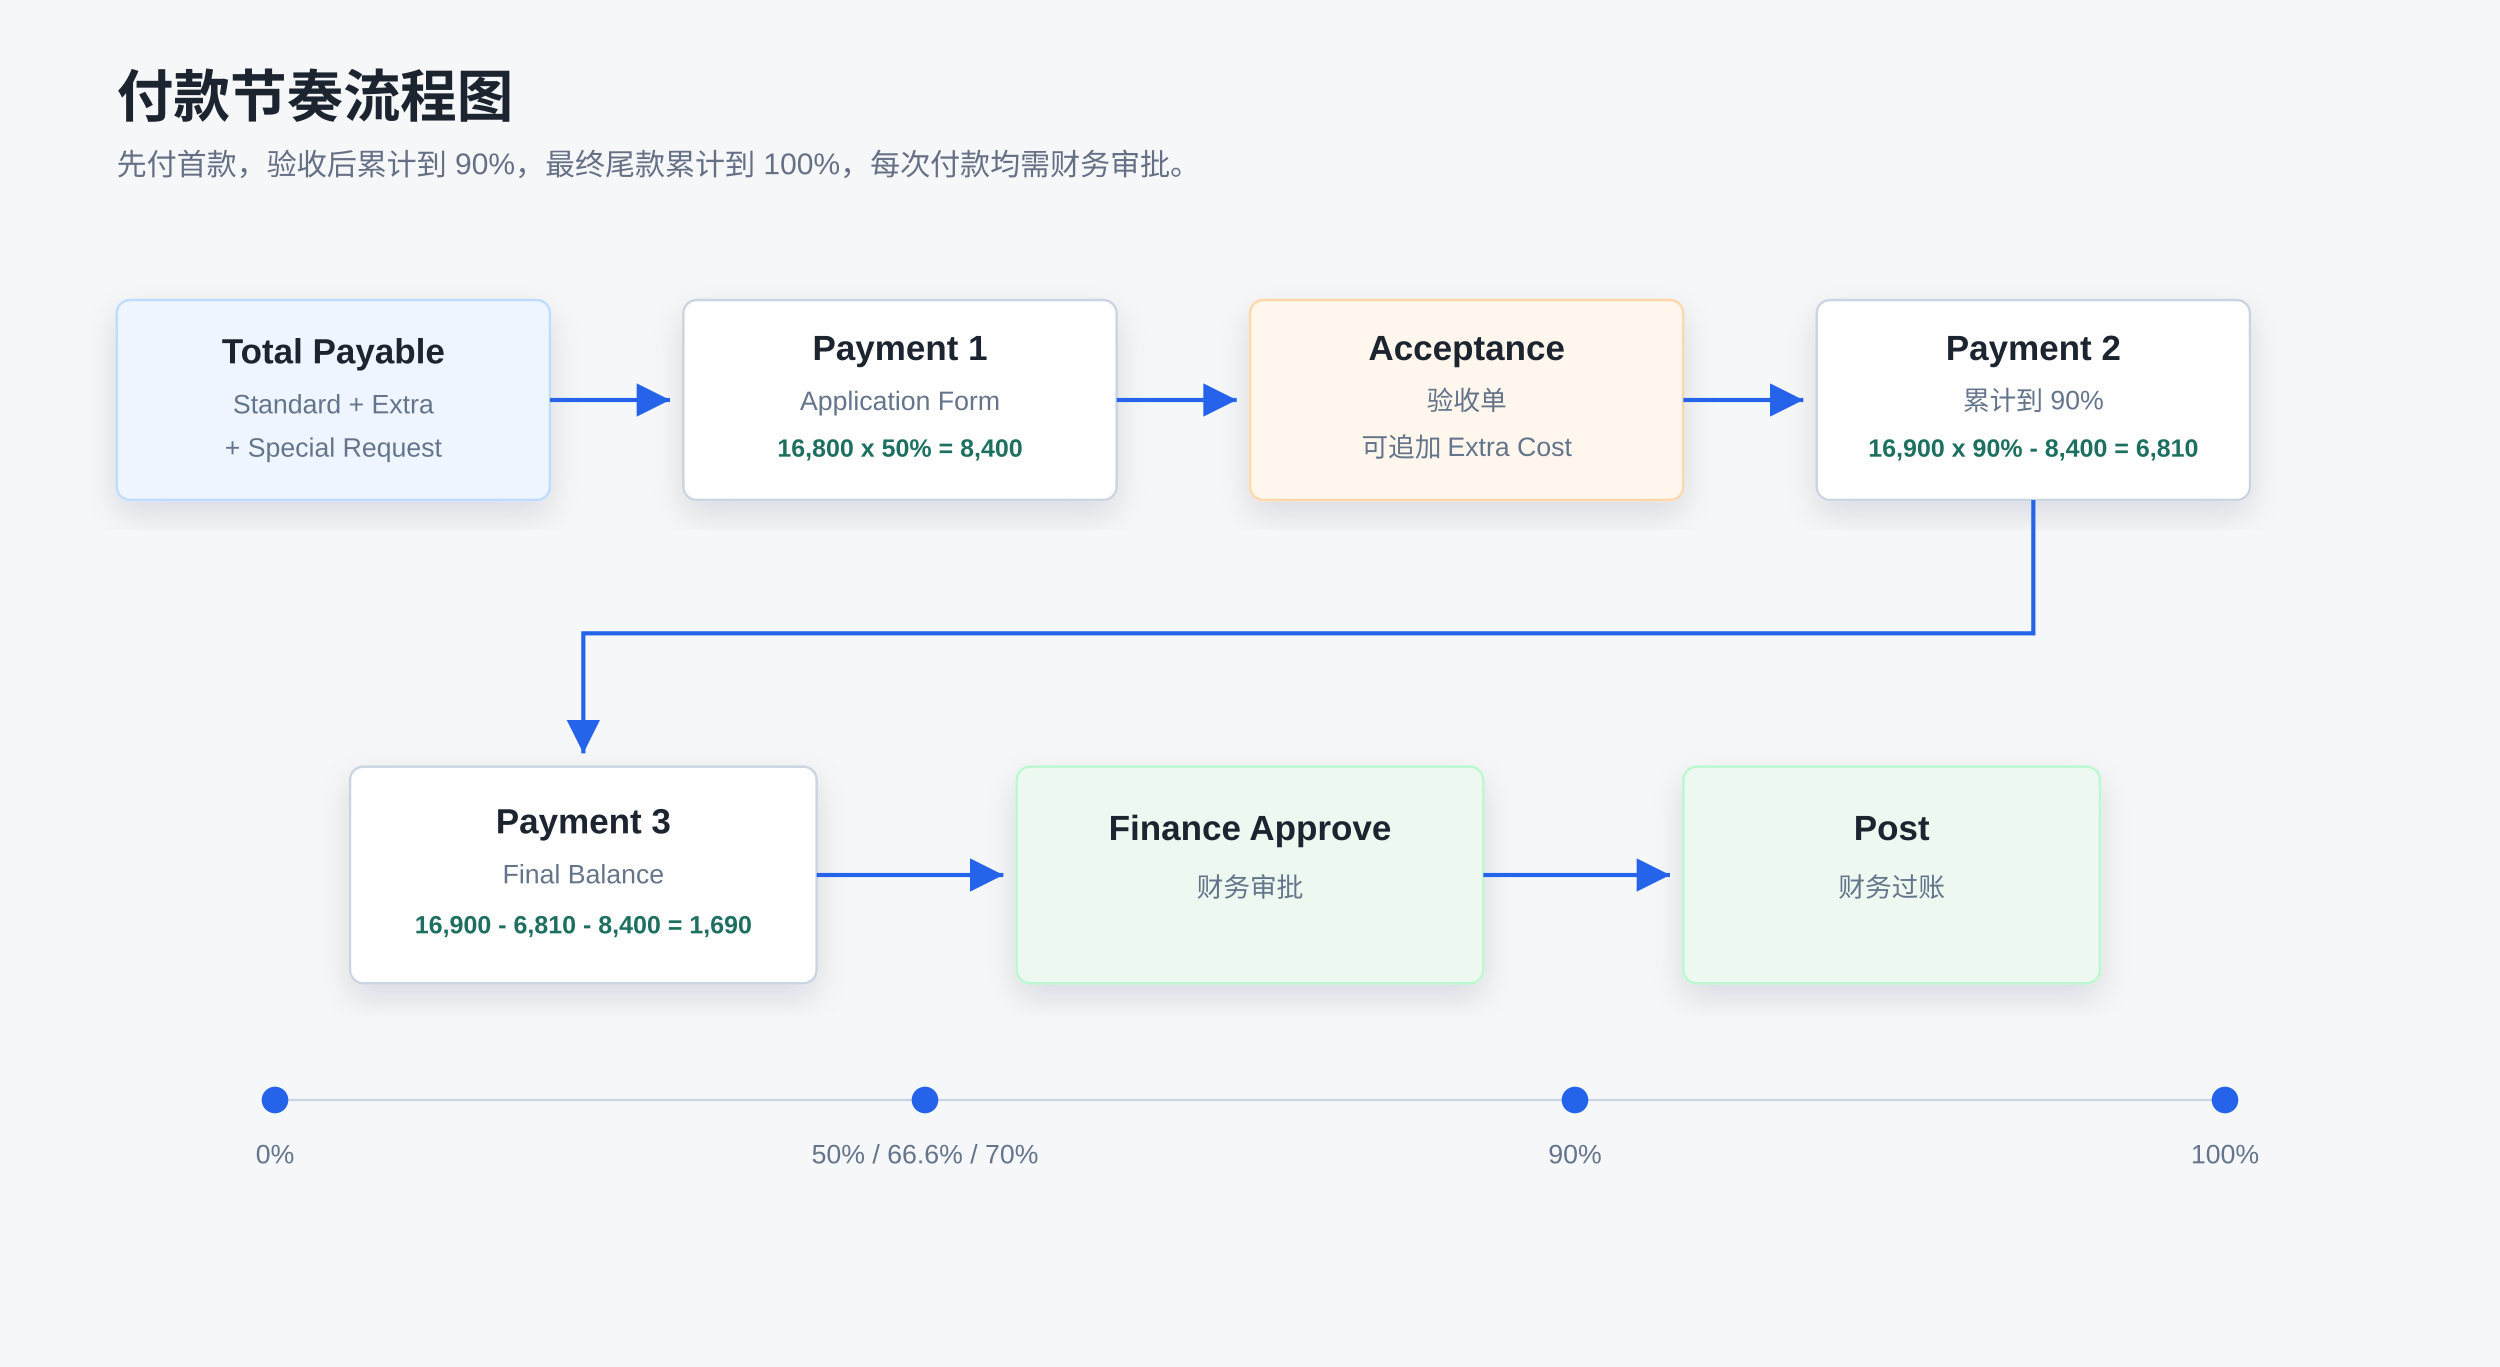
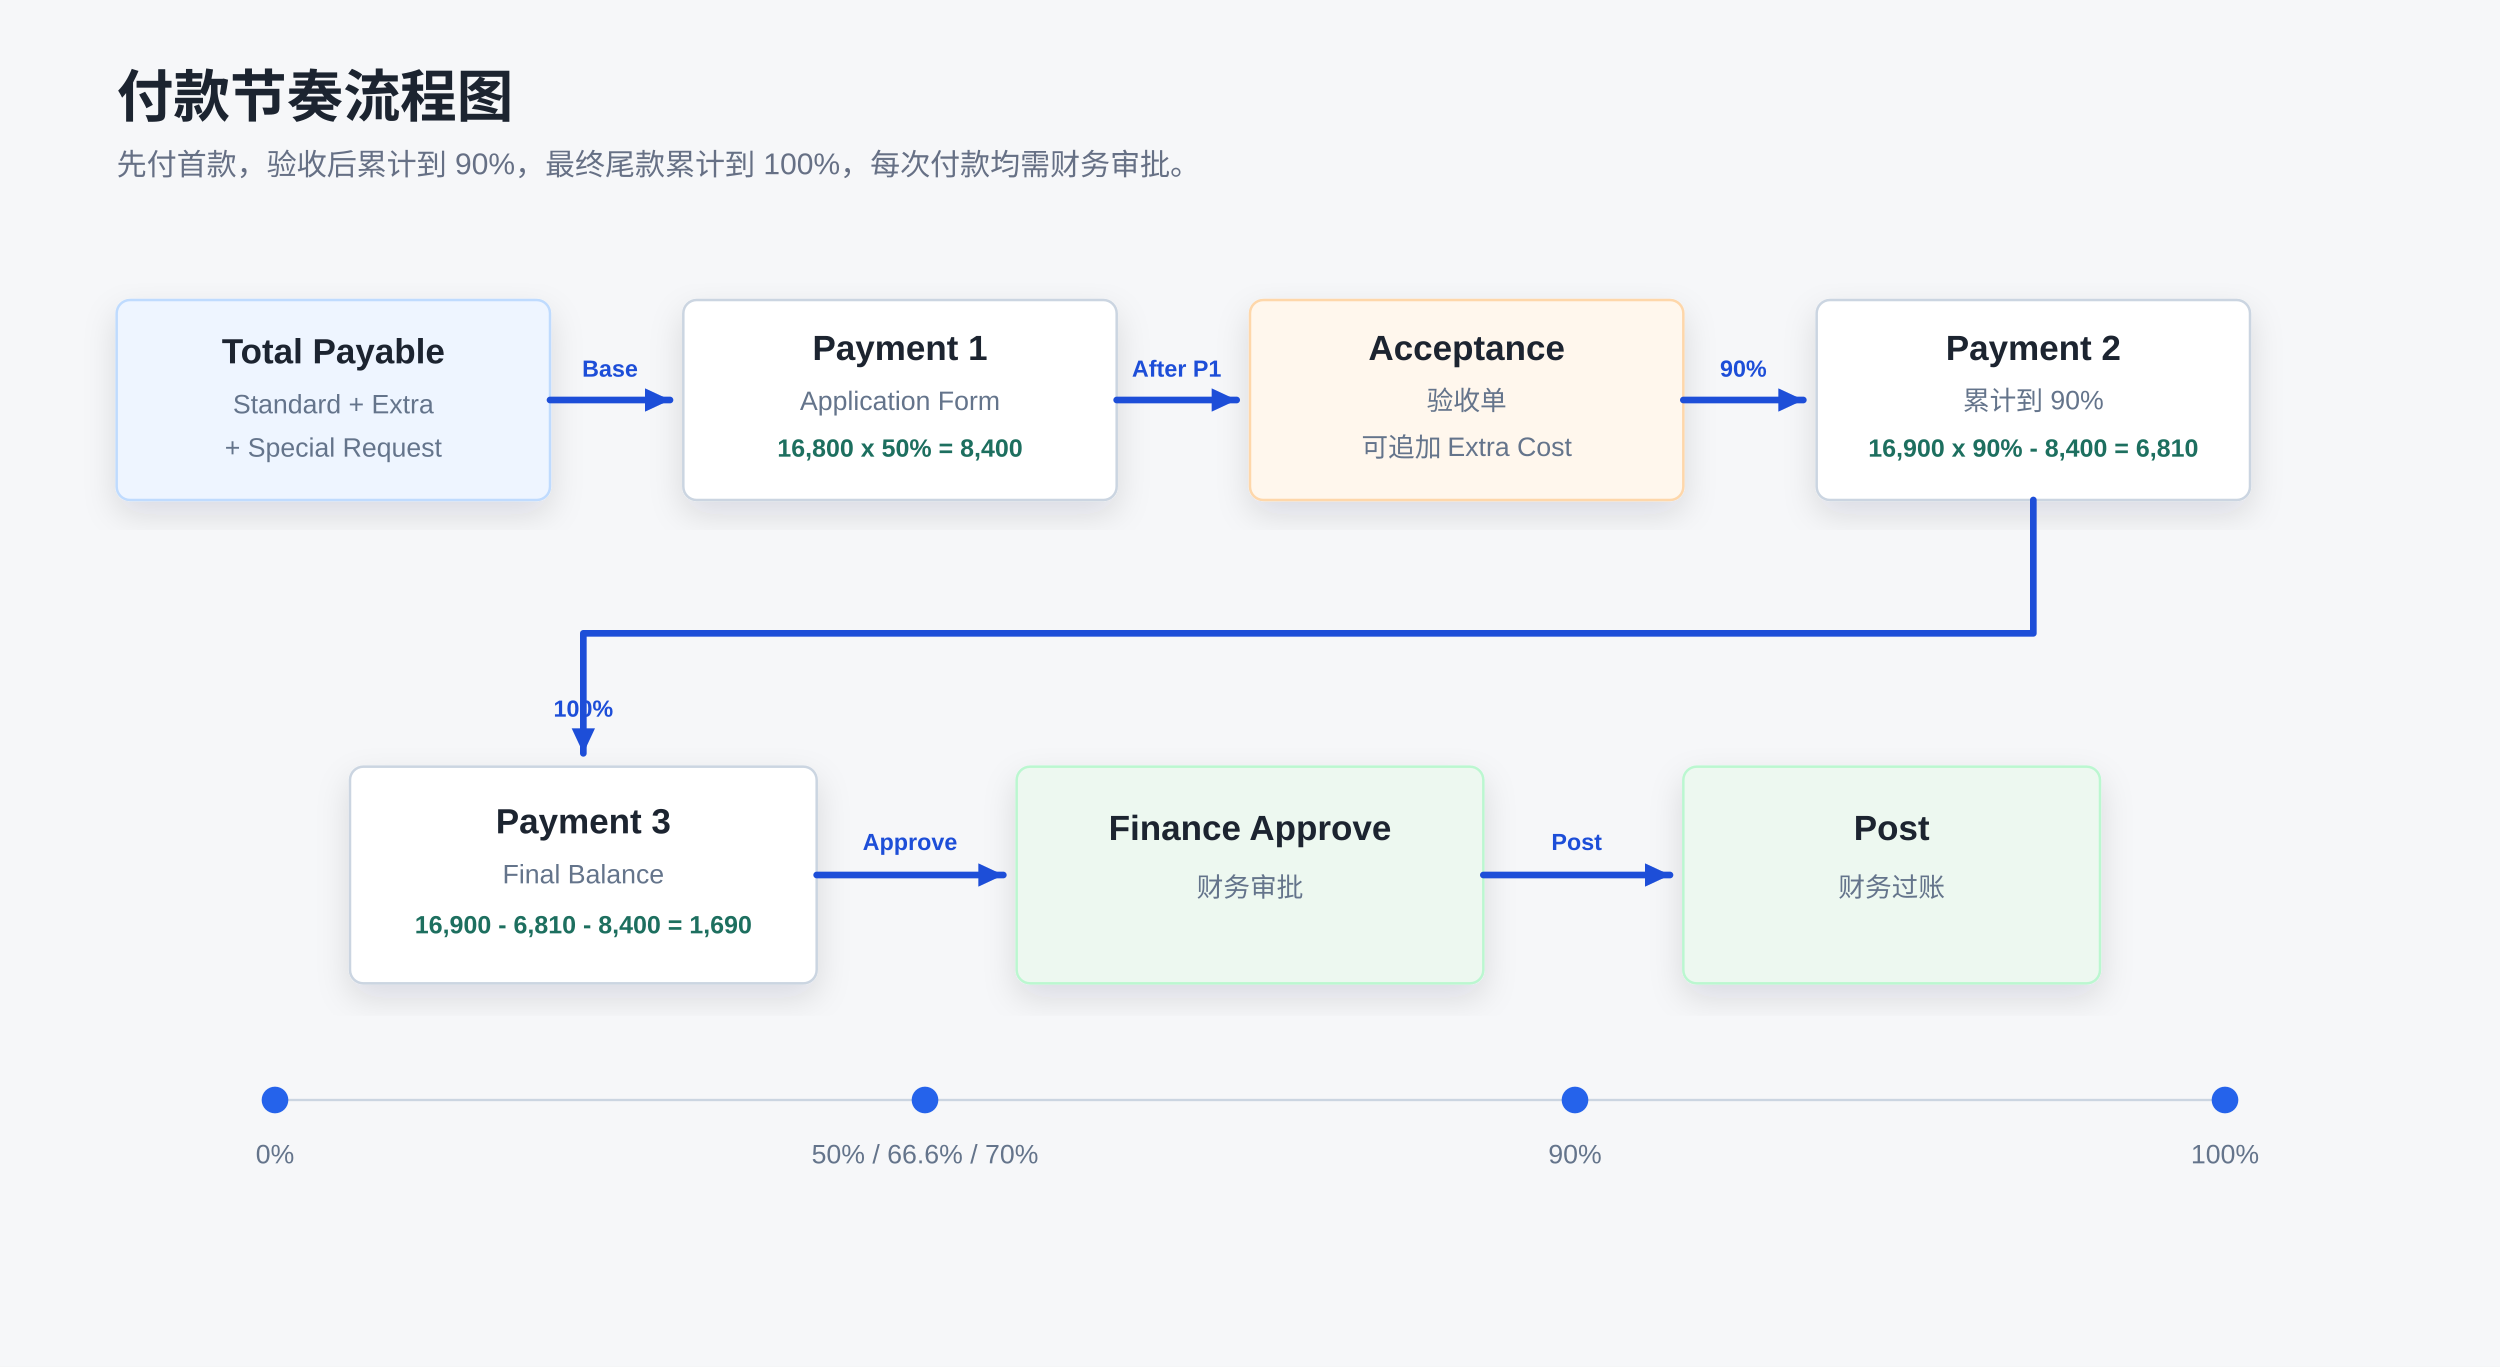
<svg xmlns="http://www.w3.org/2000/svg" width="1500" height="820" viewBox="0 0 1500 820" role="img" aria-labelledby="title desc">
  <defs>
-     <marker id="arrow" markerWidth="12" markerHeight="12" refX="10" refY="6" orient="auto">
-       <path d="M2,2 L10,6 L2,10 Z" fill="#2563eb" />
+     <marker id="arrow" markerWidth="18" markerHeight="16" refX="16" refY="8" orient="auto" markerUnits="userSpaceOnUse">
+       <path d="M1,1 L16,8 L1,15 Z" fill="#1d4ed8" />
    </marker>
    <filter id="shadow" x="-15%" y="-15%" width="130%" height="130%">
      <feDropShadow dx="0" dy="8" stdDeviation="10" flood-color="#0f172a" flood-opacity="0.12" />
    </filter>
    <style>
      .bg { fill: #f6f7f9; }
      .title { font: 700 34px Arial, "Microsoft YaHei", sans-serif; fill: #1c2430; }
      .subtitle { font: 400 18px Arial, "Microsoft YaHei", sans-serif; fill: #667085; }
      .node { fill: #ffffff; stroke: #cbd5e1; stroke-width: 1.5; filter: url(#shadow); }
      .node-blue { fill: #eef5ff; stroke: #bfdbfe; stroke-width: 1.5; filter: url(#shadow); }
      .node-green { fill: #edf8f0; stroke: #bbf7d0; stroke-width: 1.5; filter: url(#shadow); }
      .node-amber { fill: #fff7ed; stroke: #fed7aa; stroke-width: 1.5; filter: url(#shadow); }
      .label { font: 700 21px Arial, "Microsoft YaHei", sans-serif; fill: #1c2430; }
      .small { font: 400 16px Arial, "Microsoft YaHei", sans-serif; fill: #64748b; }
      .formula { font: 700 15px Arial, "Microsoft YaHei", sans-serif; fill: #1d6f5f; }
-       .arrow { fill: none; stroke: #2563eb; stroke-width: 2.5; marker-end: url(#arrow); }
+       .arrow { fill: none; stroke: #1d4ed8; stroke-width: 4; stroke-linecap: round; stroke-linejoin: round; marker-end: url(#arrow); }
+       .arrow-label { font: 700 14px Arial, "Microsoft YaHei", sans-serif; fill: #1d4ed8; }
      .line { fill: none; stroke: #cbd5e1; stroke-width: 1.4; }
    </style>
  </defs>
  <rect class="bg" width="1500" height="820" />
  <text class="title" x="70" y="70">付款节奏流程图</text>
  <text class="subtitle" x="70" y="105">先付首款，验收后累计到 90%，最终尾款累计到 100%，每次付款均需财务审批。</text>
  <g transform="translate(70 180)">
    <rect class="node-blue" width="260" height="120" rx="8" />
    <text class="label" x="130" y="38" text-anchor="middle">Total Payable</text>
    <text class="small" x="130" y="68" text-anchor="middle">Standard + Extra</text>
    <text class="small" x="130" y="94" text-anchor="middle">+ Special Request</text>
  </g>
  <g transform="translate(410 180)">
    <rect class="node" width="260" height="120" rx="8" />
    <text class="label" x="130" y="36" text-anchor="middle">Payment 1</text>
    <text class="small" x="130" y="66" text-anchor="middle">Application Form</text>
    <text class="formula" x="130" y="94" text-anchor="middle">16,800 x 50% = 8,400</text>
  </g>
  <g transform="translate(750 180)">
    <rect class="node-amber" width="260" height="120" rx="8" />
    <text class="label" x="130" y="36" text-anchor="middle">Acceptance</text>
    <text class="small" x="130" y="66" text-anchor="middle">验收单</text>
    <text class="small" x="130" y="94" text-anchor="middle">可追加 Extra Cost</text>
  </g>
  <g transform="translate(1090 180)">
    <rect class="node" width="260" height="120" rx="8" />
    <text class="label" x="130" y="36" text-anchor="middle">Payment 2</text>
    <text class="small" x="130" y="66" text-anchor="middle">累计到 90%</text>
    <text class="formula" x="130" y="94" text-anchor="middle">16,900 x 90% - 8,400 = 6,810</text>
  </g>
  <path class="arrow" d="M330 240 H402" />
  <path class="arrow" d="M670 240 H742" />
  <path class="arrow" d="M1010 240 H1082" />
+   <text class="arrow-label" x="366" y="226" text-anchor="middle">Base</text>
+   <text class="arrow-label" x="706" y="226" text-anchor="middle">After P1</text>
+   <text class="arrow-label" x="1046" y="226" text-anchor="middle">90%</text>
  <g transform="translate(210 460)">
    <rect class="node" width="280" height="130" rx="8" />
    <text class="label" x="140" y="40" text-anchor="middle">Payment 3</text>
    <text class="small" x="140" y="70" text-anchor="middle">Final Balance</text>
    <text class="formula" x="140" y="100" text-anchor="middle">16,900 - 6,810 - 8,400 = 1,690</text>
  </g>
  <g transform="translate(610 460)">
    <rect class="node-green" width="280" height="130" rx="8" />
    <text class="label" x="140" y="44" text-anchor="middle">Finance Approve</text>
    <text class="small" x="140" y="78" text-anchor="middle">财务审批</text>
  </g>
  <g transform="translate(1010 460)">
    <rect class="node-green" width="250" height="130" rx="8" />
    <text class="label" x="125" y="44" text-anchor="middle">Post</text>
    <text class="small" x="125" y="78" text-anchor="middle">财务过账</text>
  </g>
  <path class="arrow" d="M1220 300 V380 H350 V452" />
  <path class="arrow" d="M490 525 H602" />
  <path class="arrow" d="M890 525 H1002" />
+   <text class="arrow-label" x="350" y="430" text-anchor="middle">100%</text>
+   <text class="arrow-label" x="546" y="510" text-anchor="middle">Approve</text>
+   <text class="arrow-label" x="946" y="510" text-anchor="middle">Post</text>
  <g transform="translate(165 660)">
    <path class="line" d="M0 0 H1170" />
    <circle cx="0" cy="0" r="8" fill="#2563eb" />
    <circle cx="390" cy="0" r="8" fill="#2563eb" />
    <circle cx="780" cy="0" r="8" fill="#2563eb" />
    <circle cx="1170" cy="0" r="8" fill="#2563eb" />
    <text class="small" x="0" y="38" text-anchor="middle">0%</text>
    <text class="small" x="390" y="38" text-anchor="middle">50% / 66.6% / 70%</text>
    <text class="small" x="780" y="38" text-anchor="middle">90%</text>
    <text class="small" x="1170" y="38" text-anchor="middle">100%</text>
  </g>
</svg>
